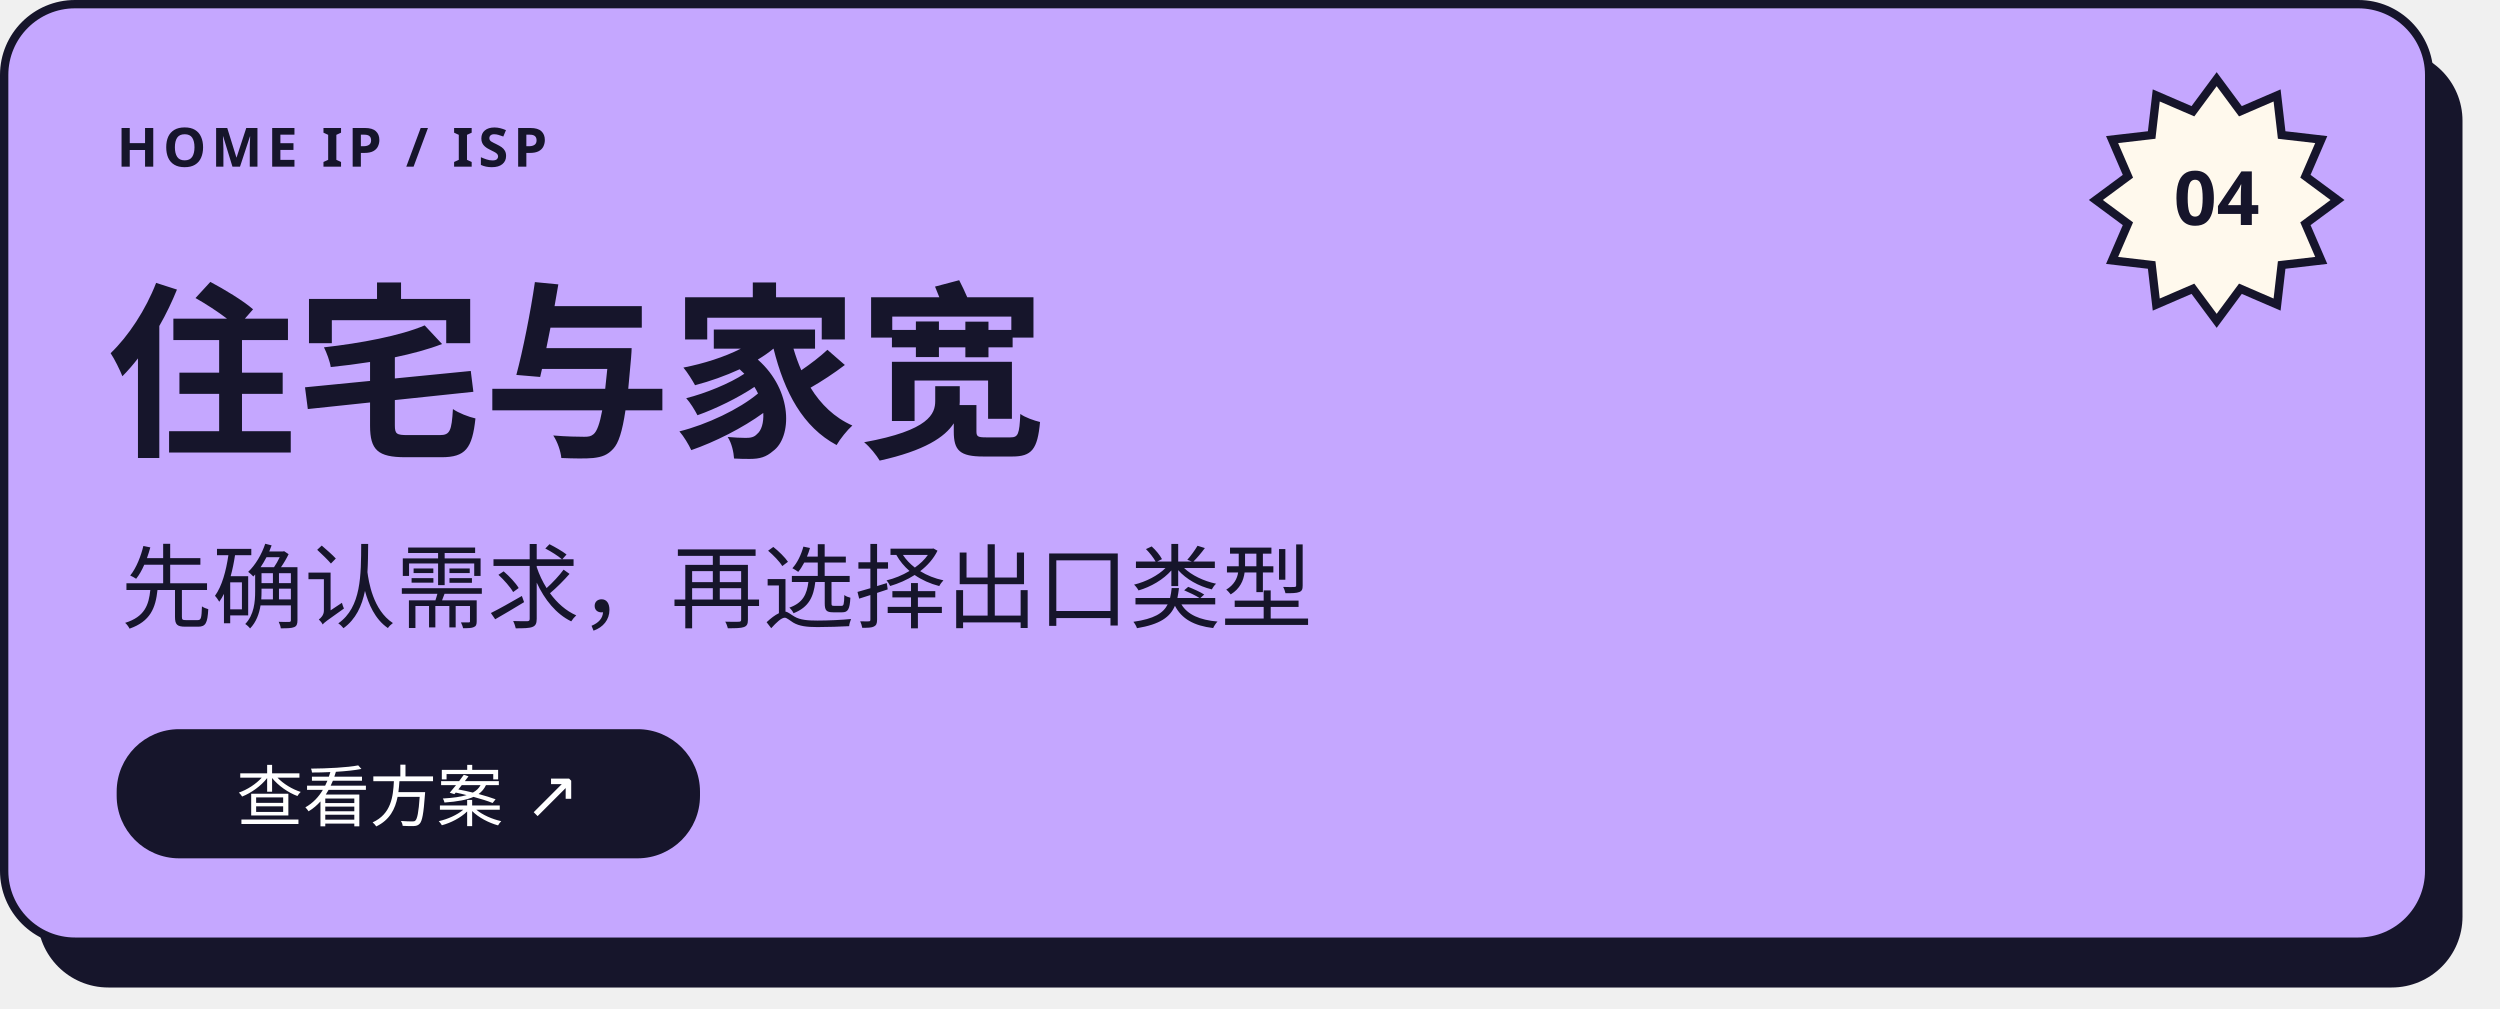
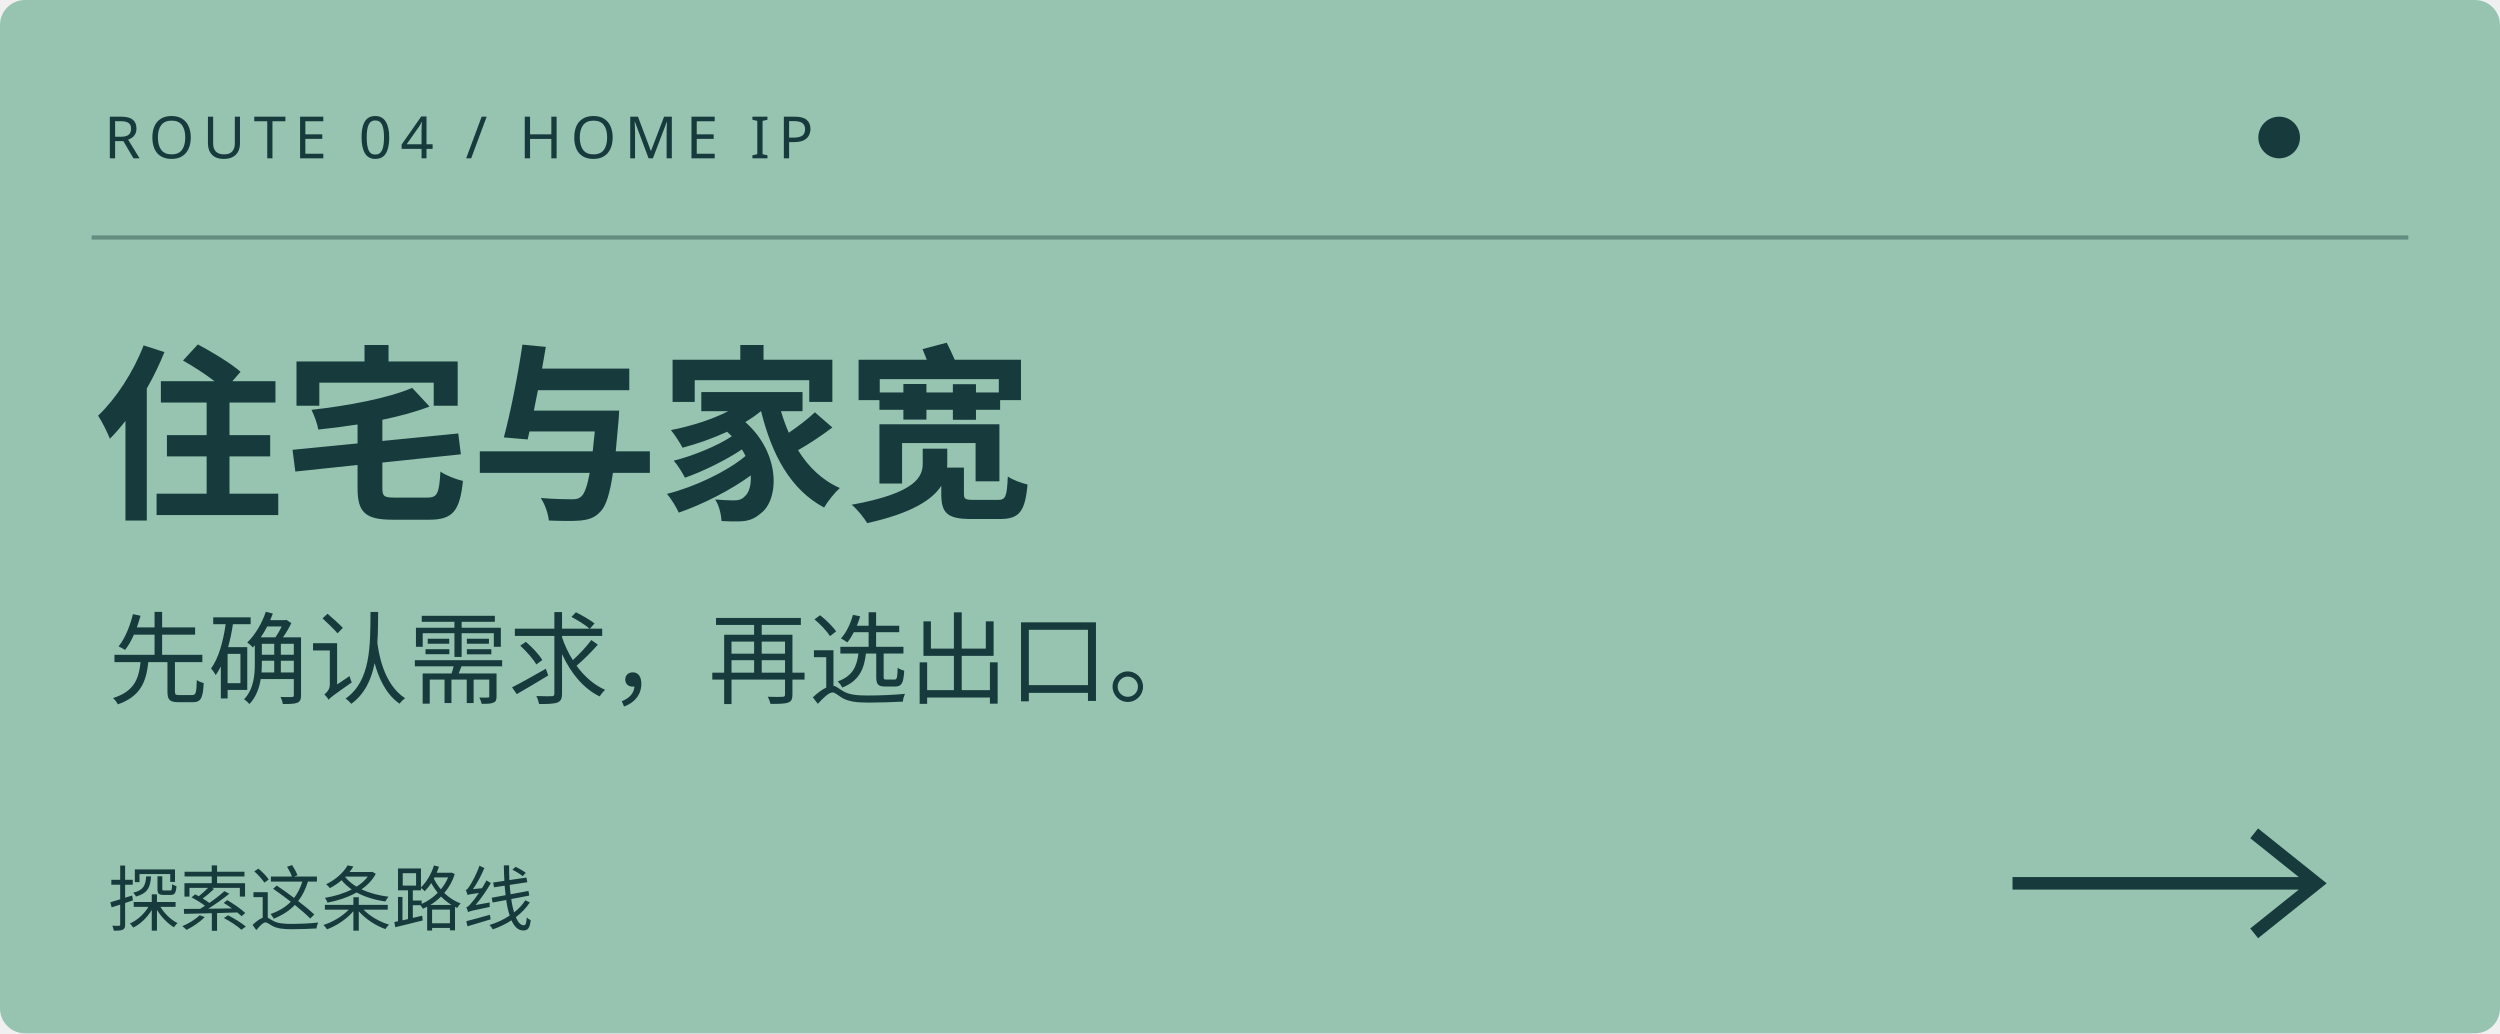
- <svg xmlns="http://www.w3.org/2000/svg" width="600" height="242" viewBox="0 0 600 242" role="img" aria-labelledby="t d">
+ <svg xmlns="http://www.w3.org/2000/svg" width="600" height="248" viewBox="0 0 600 248" role="img" aria-labelledby="t d">
  <g font-family="Microsoft YaHei,PingFang SC,sans-serif">
-     <rect x="9" y="12" width="582" height="225" rx="17" fill="#16152b" />
-     <rect x="1" y="1" width="582" height="225" rx="17" fill="#c5a7ff" stroke="#16152b" stroke-width="2" />
-     <text x="28" y="40" font-size="13" font-weight="700" letter-spacing="1.2" fill="#16152b">HOME IP / ISP</text>
-     <text x="26" y="106" font-size="45" font-weight="900" fill="#16152b">住宅与家宽</text>
-     <text x="29" y="149" font-size="22" fill="#16152b">先确认需求，再选择出口类型</text>
-     <rect x="28" y="175" width="140" height="31" rx="15" fill="#16152b" />
-     <text x="98" y="197" text-anchor="middle" font-size="16" fill="white">查看方案 ↗</text>
-     <polygon points="561.0,48.0 553.3,53.7 557.1,62.5 547.6,63.6 546.5,73.1 537.7,69.3 532.0,77.0 526.3,69.3 517.5,73.1 516.4,63.6 506.9,62.5 510.7,53.7 503.0,48.0 510.7,42.3 506.9,33.5 516.4,32.4 517.5,22.9 526.3,26.7 532.0,19.0 537.7,26.7 546.5,22.9 547.6,32.4 557.1,33.5 553.3,42.3" fill="#fff9ed" stroke="#16152b" stroke-width="2" />
-     <text x="532" y="54" text-anchor="middle" font-size="18" font-weight="900" fill="#16152b">04</text>
+     <rect width="600" height="248" rx="6" fill="#97c4b1" />
+     <path d="M22 57H578" stroke="#173b3c" stroke-opacity=".4" />
+     <text x="25" y="38" font-size="14" letter-spacing="2" fill="#173b3c">ROUTE 04 / HOME IP</text>
+     <text x="23" y="121" font-size="45" font-weight="900" fill="#173b3c">住宅与家宽</text>
+     <text x="26" y="167" font-size="24" fill="#173b3c">先确认需求，再选出口。</text>
+     <text x="26" y="222" font-size="17" fill="#173b3c">探索这条路线</text>
+     <path d="M483 212H556m-15-12 15 12-15 12" fill="none" stroke="#173b3c" stroke-width="3" />
+     <circle cx="547" cy="33" r="5" fill="#173b3c" />
  </g>
</svg>
